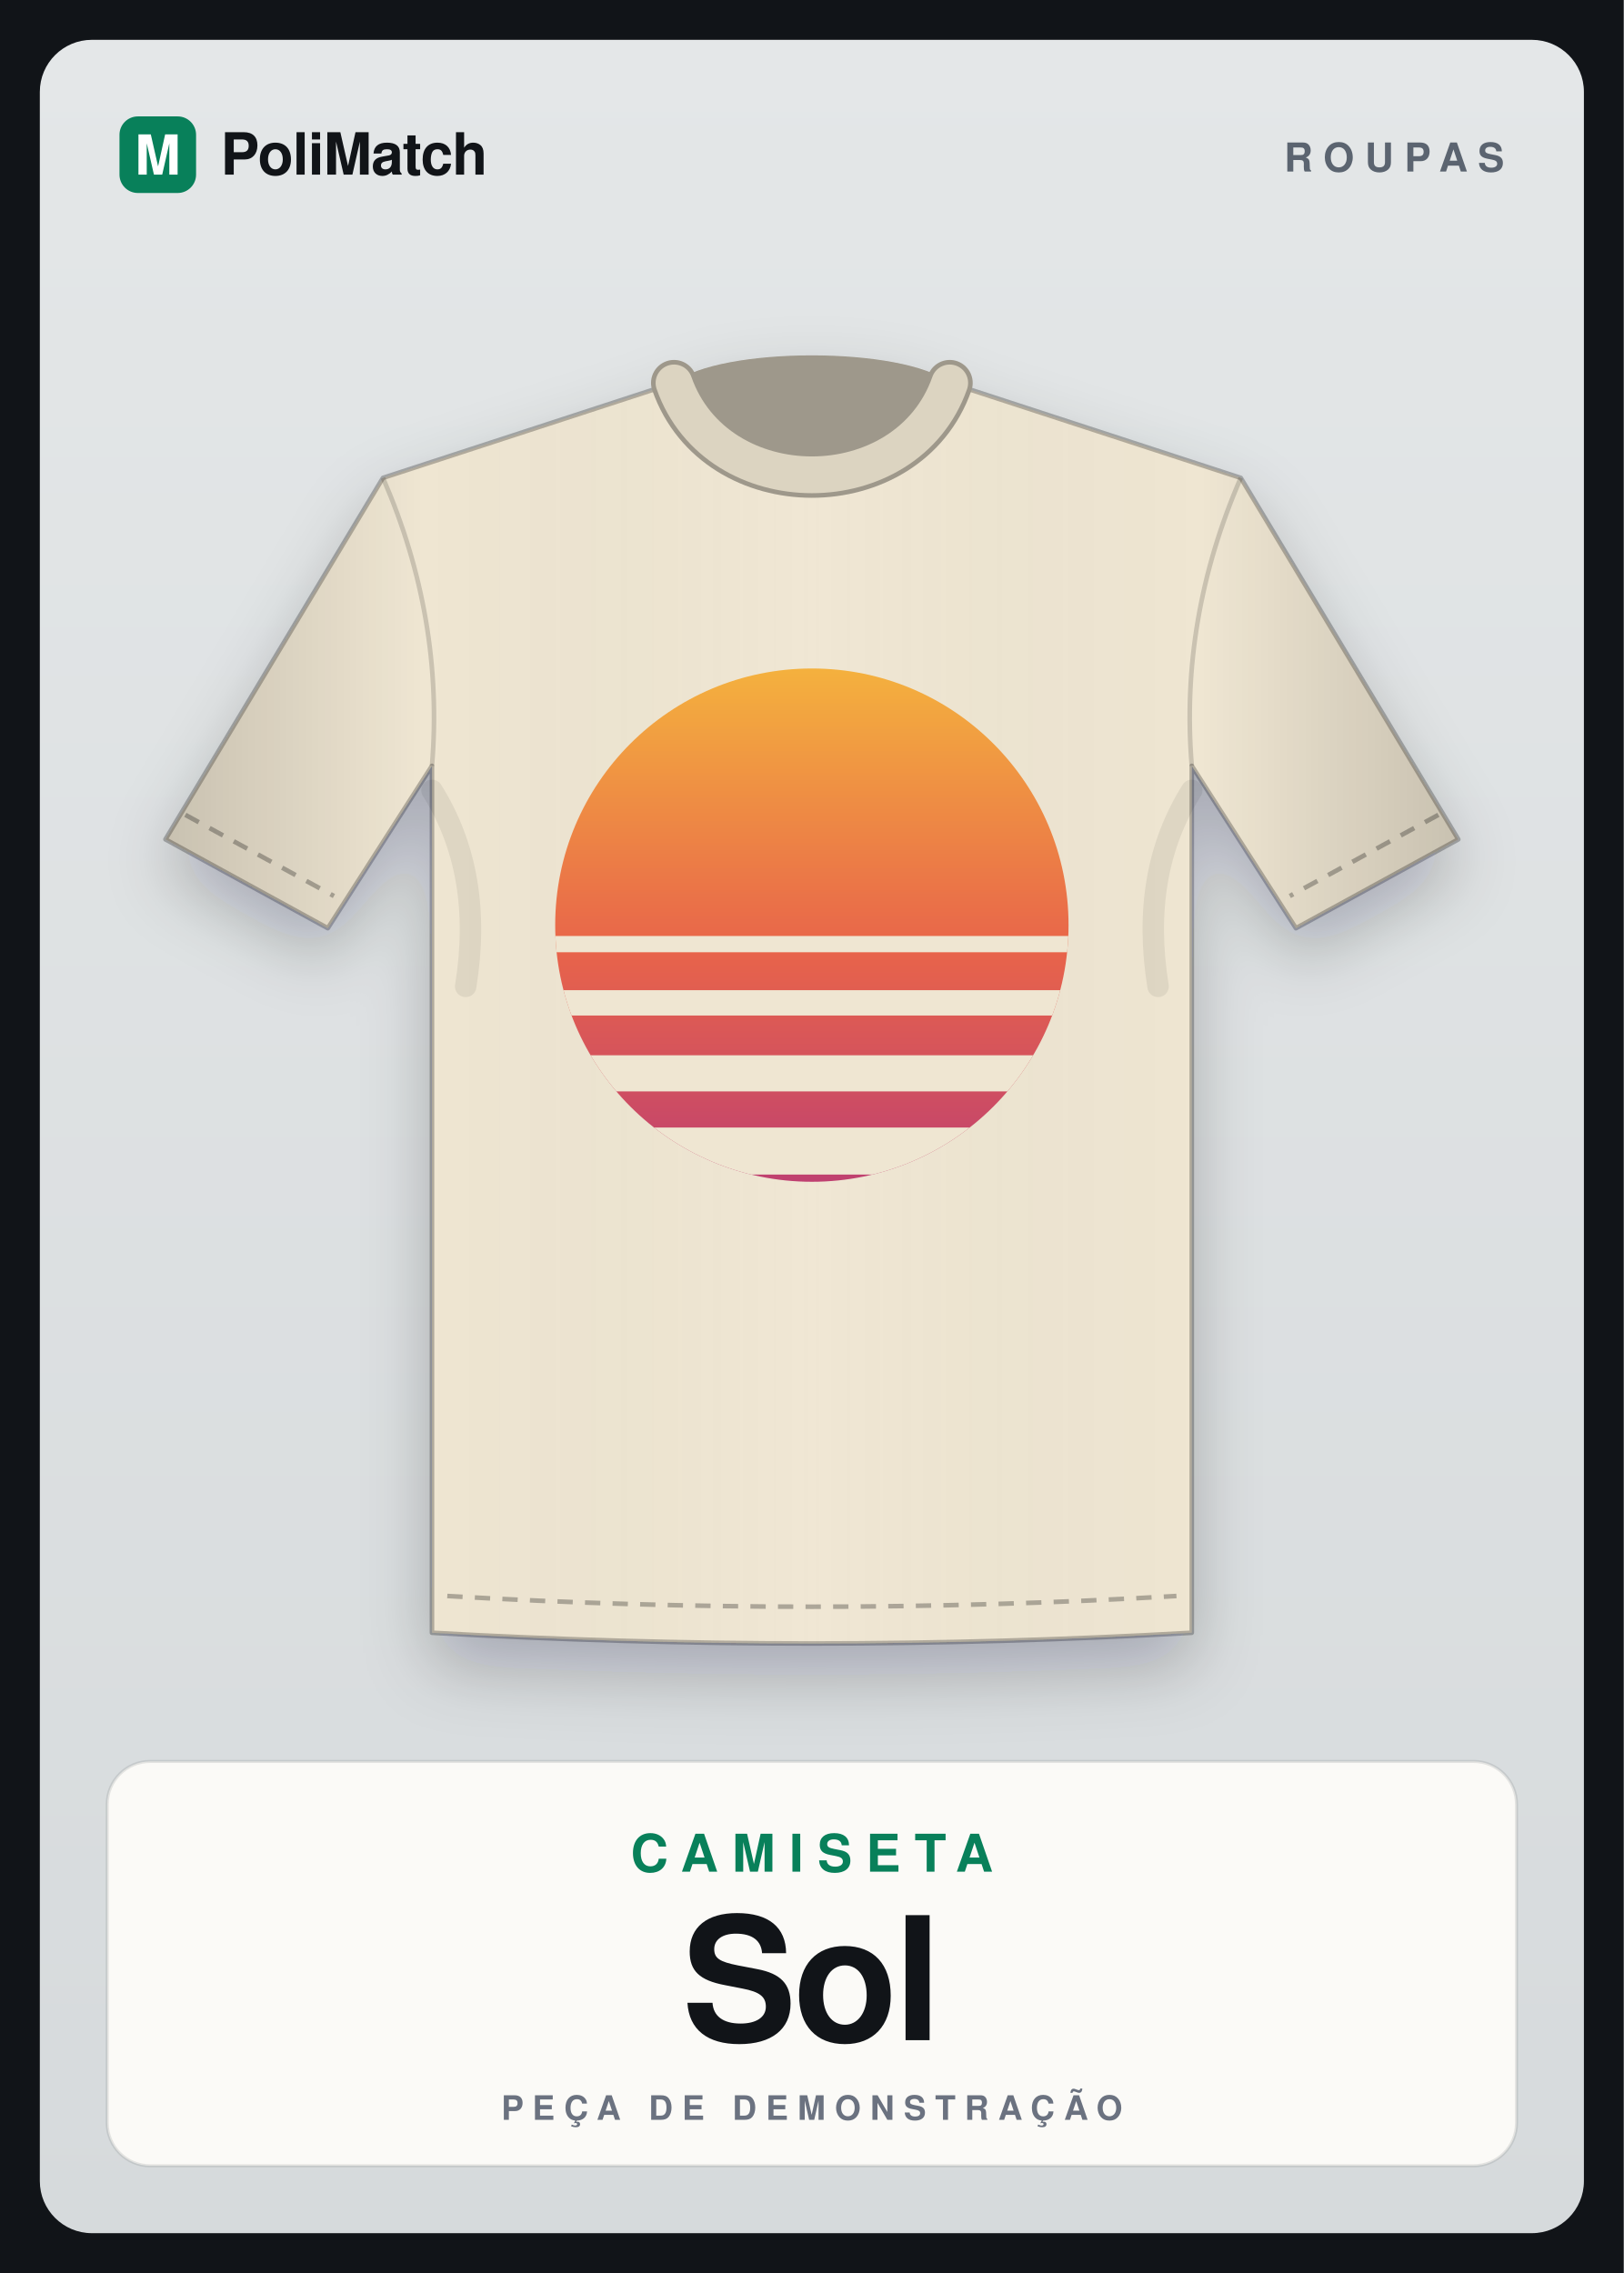
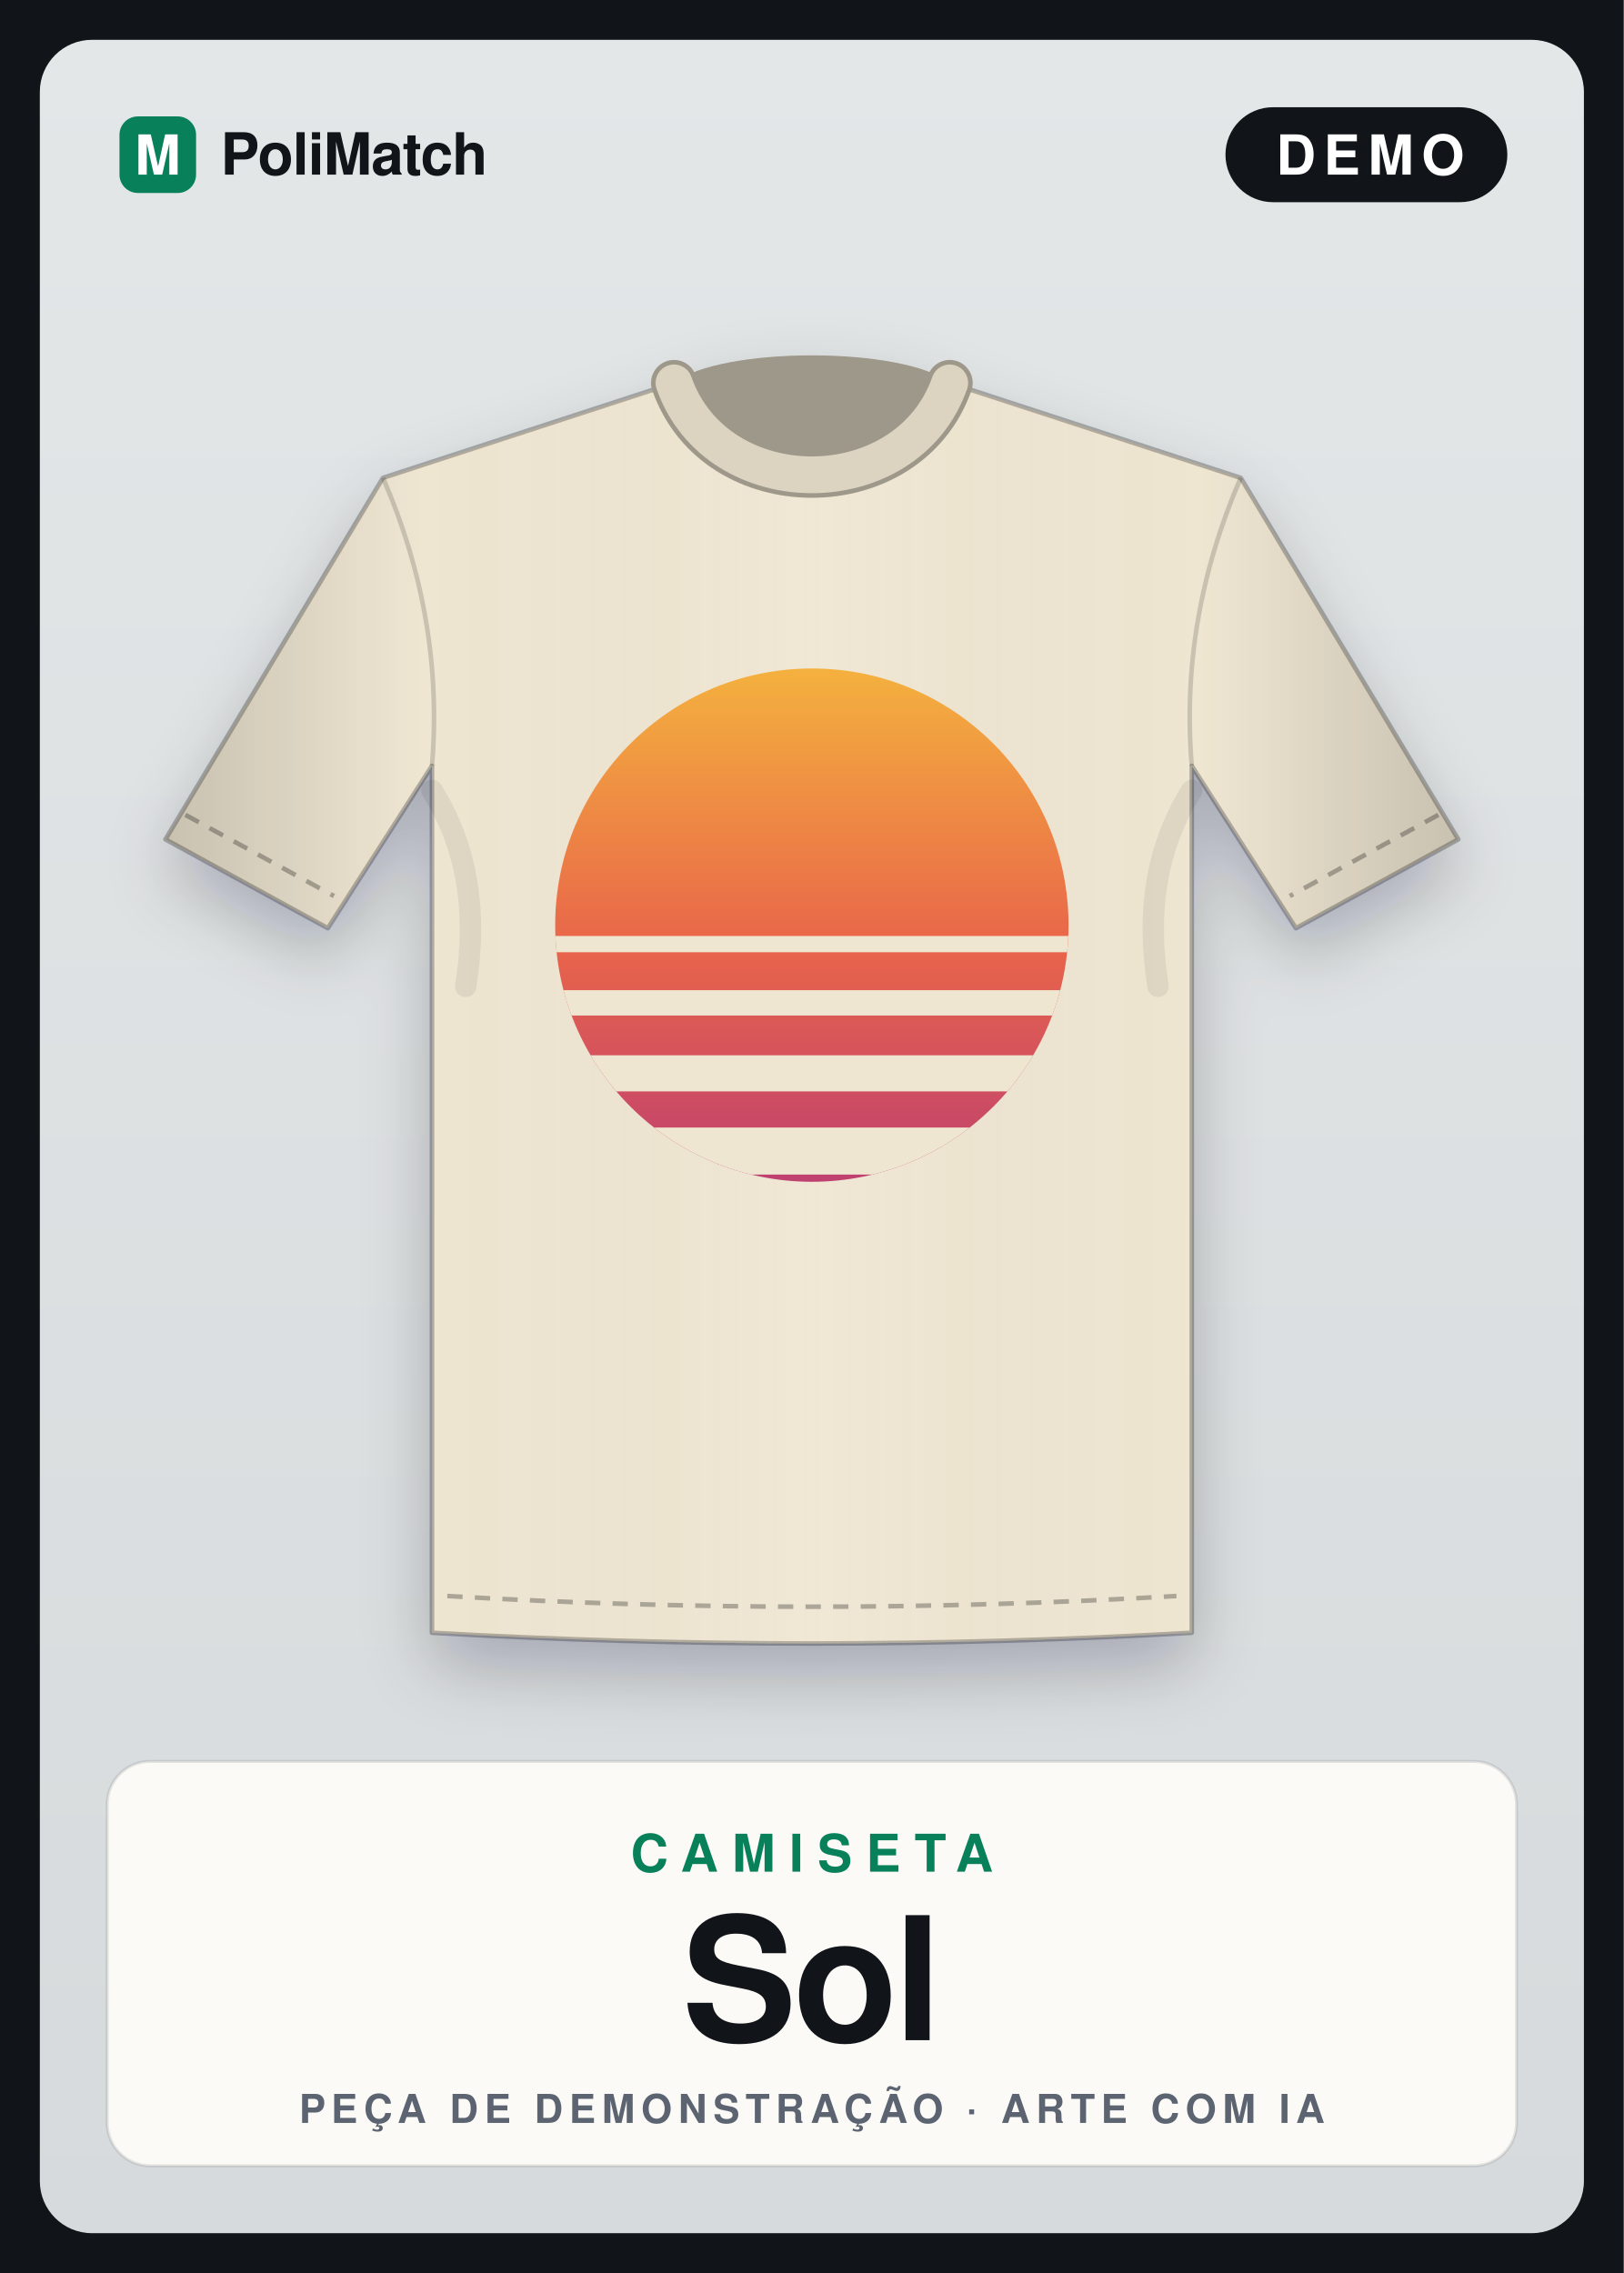
- <svg xmlns="http://www.w3.org/2000/svg" viewBox="0 0 1060 1484" width="1060" height="1484" font-family="-apple-system, 'SF Pro Display', 'Helvetica Neue', Helvetica, Arial, sans-serif">
+ <svg xmlns="http://www.w3.org/2000/svg" viewBox="0 0 1060 1484" width="1060" height="1484" font-family="'Helvetica Neue', Helvetica, Arial, sans-serif">
  <defs>
    <filter id="drop" x="-20%" y="-20%" width="140%" height="140%">
      <feDropShadow dx="0" dy="20" stdDeviation="22" flood-color="#0B1220" flood-opacity="0.24" />
    </filter>
    <linearGradient id="fold" x1="0" y1="0" x2="1" y2="0">
      <stop offset="0" stop-color="#000" stop-opacity="0.16" />
      <stop offset="0.2" stop-color="#000" stop-opacity="0" />
      <stop offset="0.5" stop-color="#fff" stop-opacity="0.05" />
      <stop offset="0.8" stop-color="#000" stop-opacity="0" />
      <stop offset="1" stop-color="#000" stop-opacity="0.16" />
    </linearGradient>
    <linearGradient id="panel" x1="0" y1="0" x2="0" y2="1">
      <stop offset="0" stop-color="#e4e7e8" />
      <stop offset="1" stop-color="#D6DADC" />
    </linearGradient>
  </defs>
  <rect width="1060" height="1484" fill="#111418" />
  <rect x="26" y="26" width="1008" height="1432" rx="34" fill="url(#panel)" />
  <rect x="78" y="76" width="50" height="50" rx="12" fill="#08805A" />
  <text x="103" y="114" font-size="36" font-weight="800" fill="#fff" text-anchor="middle">M</text>
  <text x="144" y="114" font-size="38" font-weight="700" fill="#111418" letter-spacing="-0.5">PoliMatch</text>
-   <text x="982" y="112" font-size="26" font-weight="700" fill="#5B6470" text-anchor="end" letter-spacing="7">ROUPAS</text>
+   <rect x="800" y="70" width="184" height="62" rx="31" fill="#111418" />
+   <text x="894.5" y="114" font-size="36" font-weight="700" fill="#fff" text-anchor="middle" letter-spacing="5">DEMO</text>
  <g filter="url(#drop)">
    <path d="M440,250 C470,226 590,226 620,250 C592,330 468,330 440,250 Z" fill="#9e988b" />
    <path d="M440,250 C468,330 592,330 620,250 L810,312 L952,548 L846,606 L778,500 L778,1066 Q530,1080 282,1066 L282,500 L214,606 L108,548 L250,312 Z" fill="#EFE6D2" stroke="rgba(0,0,0,0.26)" stroke-width="3" stroke-linejoin="round" />
  </g>
  <path d="M440,250 C468,330 592,330 620,250 L810,312 L952,548 L846,606 L778,500 L778,1066 Q530,1080 282,1066 L282,500 L214,606 L108,548 L250,312 Z" fill="url(#fold)" />
  <path d="M810,312 Q770,404 778,500" fill="none" stroke="rgba(0,0,0,0.16)" stroke-width="3" />
  <path d="M778,516 q-34,54 -22,128" fill="none" stroke="rgba(0,0,0,0.07)" stroke-width="14" stroke-linecap="round" />
  <path d="M939,532 L842,585" fill="none" stroke="rgba(0,0,0,0.28)" stroke-width="3" stroke-dasharray="10 8" />
  <g transform="translate(1060,0) scale(-1,1)">
    <path d="M810,312 Q770,404 778,500" fill="none" stroke="rgba(0,0,0,0.16)" stroke-width="3" />
    <path d="M778,516 q-34,54 -22,128" fill="none" stroke="rgba(0,0,0,0.07)" stroke-width="14" stroke-linecap="round" />
    <path d="M939,532 L842,585" fill="none" stroke="rgba(0,0,0,0.28)" stroke-width="3" stroke-dasharray="10 8" />
  </g>
  <path d="M292,1042 Q530,1056 768,1042" fill="none" stroke="rgba(0,0,0,0.28)" stroke-width="3" stroke-dasharray="10 8" />
  <path d="M440,250 C468,330 592,330 620,250" fill="none" stroke="#9e988b" stroke-width="30" stroke-linecap="round" />
  <path d="M440,250 C468,330 592,330 620,250" fill="none" stroke="#dcd4c1" stroke-width="24" stroke-linecap="round" />
  <g transform="translate(530,604) scale(1.18)">
    <defs>
      <clipPath id="sun-clip">
        <circle r="142" />
      </clipPath>
      <linearGradient id="sun-fill" x1="0" y1="0" x2="0" y2="1">
        <stop offset="0" stop-color="#F4B13E" />
        <stop offset="0.55" stop-color="#E8644A" />
        <stop offset="1" stop-color="#BF4070" />
      </linearGradient>
    </defs>
    <g clip-path="url(#sun-clip)">
      <rect x="-142" y="-142" width="284" height="284" fill="url(#sun-fill)" />
      <g fill="#EFE6D2">
        <rect x="-142" y="6" width="284" height="9" />
        <rect x="-142" y="36" width="284" height="14" />
        <rect x="-142" y="72" width="284" height="20" />
        <rect x="-142" y="112" width="284" height="26" />
      </g>
    </g>
  </g>
  <rect x="70" y="1150" width="920" height="264" rx="28" fill="#FBFAF7" stroke="rgba(17,20,24,0.10)" stroke-width="2" />
  <text x="530" y="1222" font-size="34" font-weight="800" fill="#08805A" text-anchor="middle" letter-spacing="9">CAMISETA</text>
  <text x="530" y="1332" font-size="112" font-weight="800" fill="#111418" text-anchor="middle" letter-spacing="-2.5">Sol</text>
-   <text x="530" y="1384" font-size="22" font-weight="600" fill="#6B7280" text-anchor="middle" letter-spacing="6">PEÇA DE DEMONSTRAÇÃO</text>
+   <text x="530" y="1386" font-size="26" font-weight="700" fill="#5B6470" text-anchor="middle" letter-spacing="4">PEÇA DE DEMONSTRAÇÃO · ARTE COM IA</text>
</svg>
